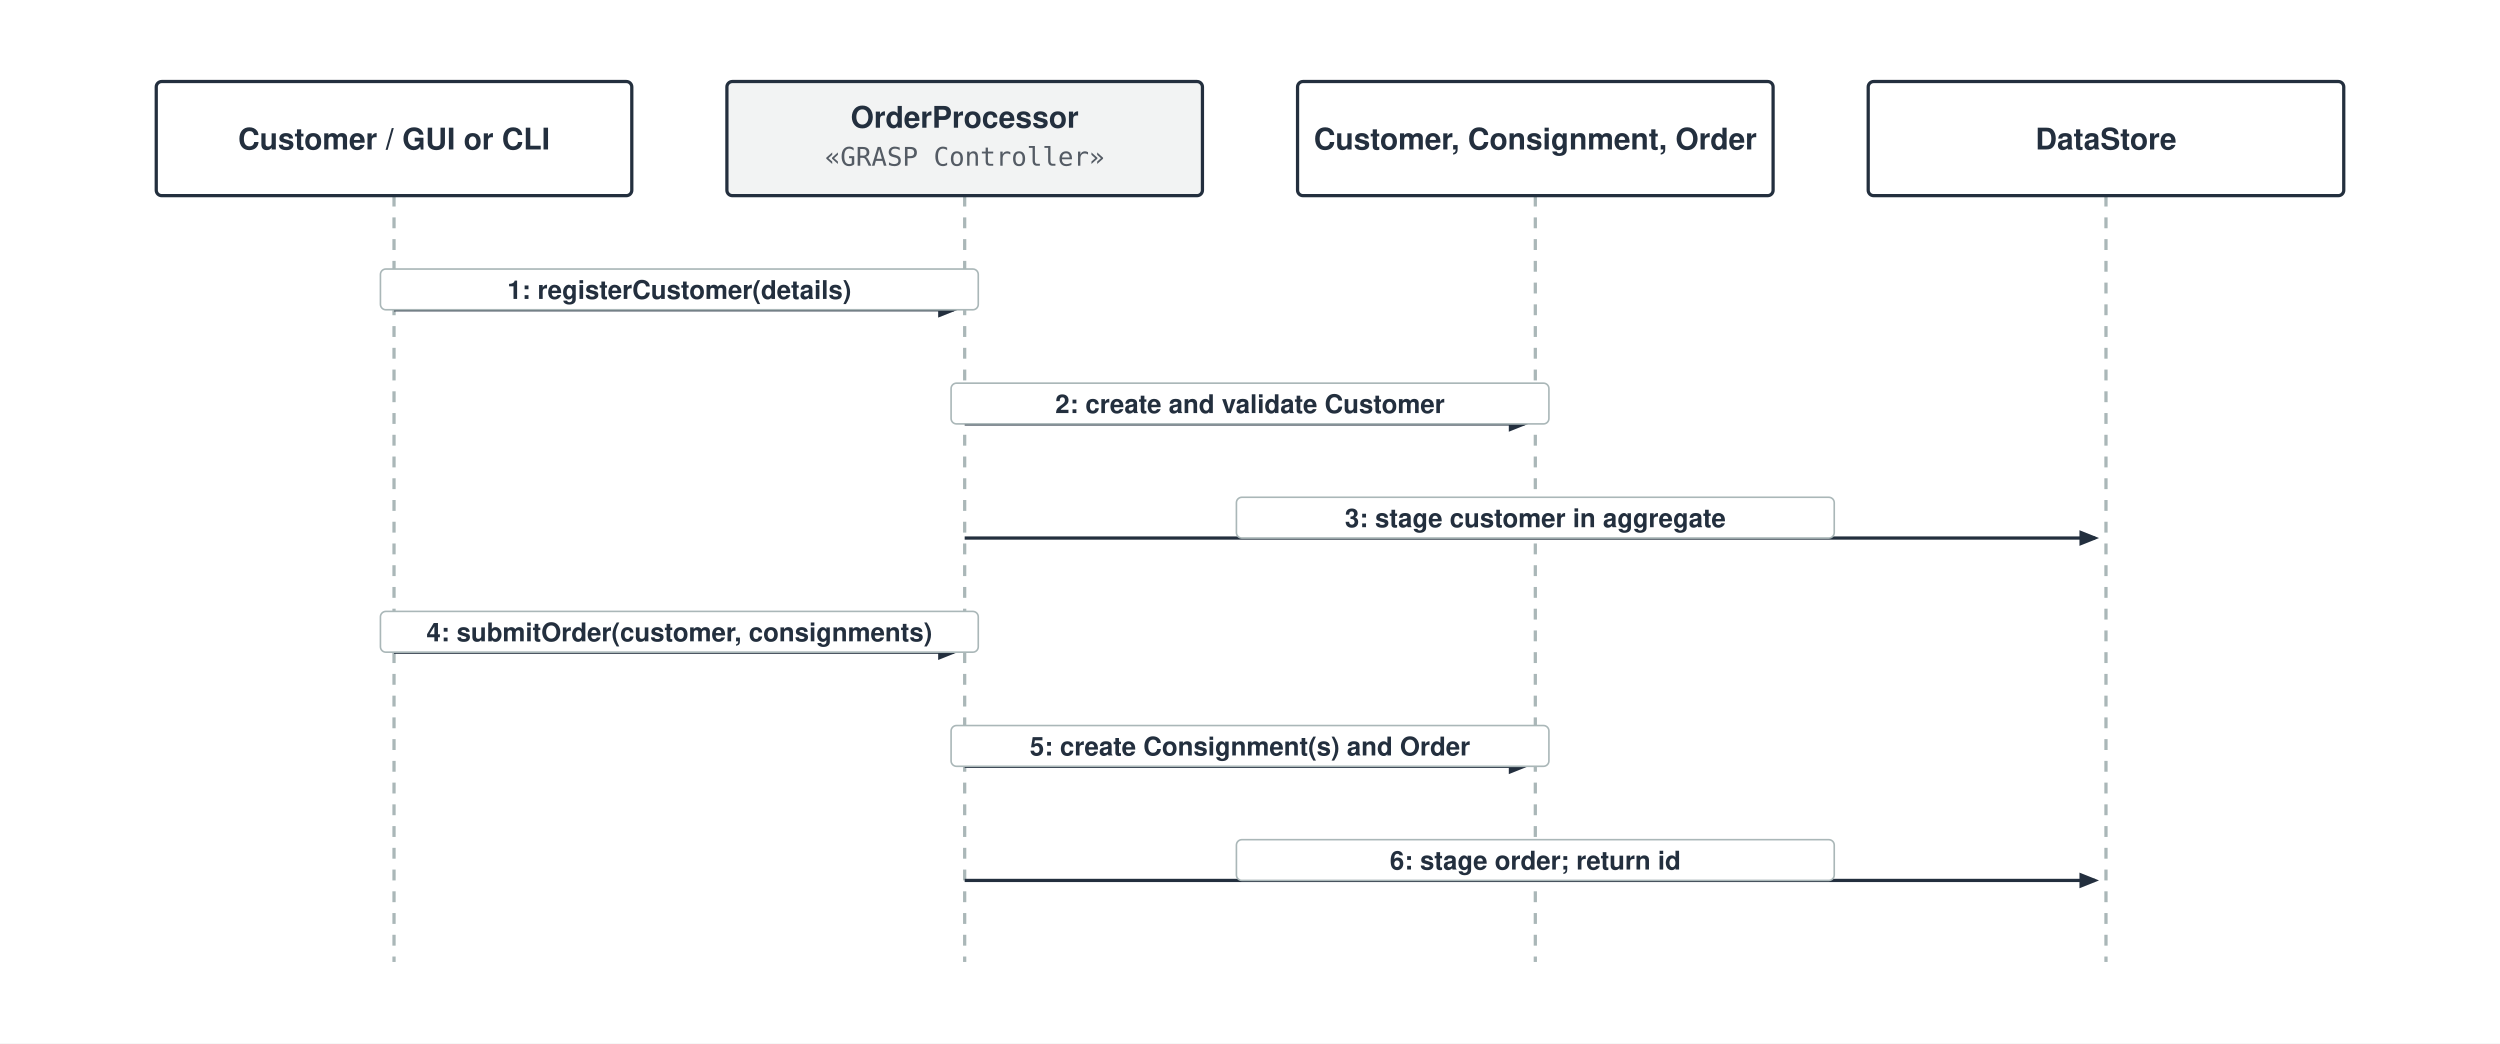
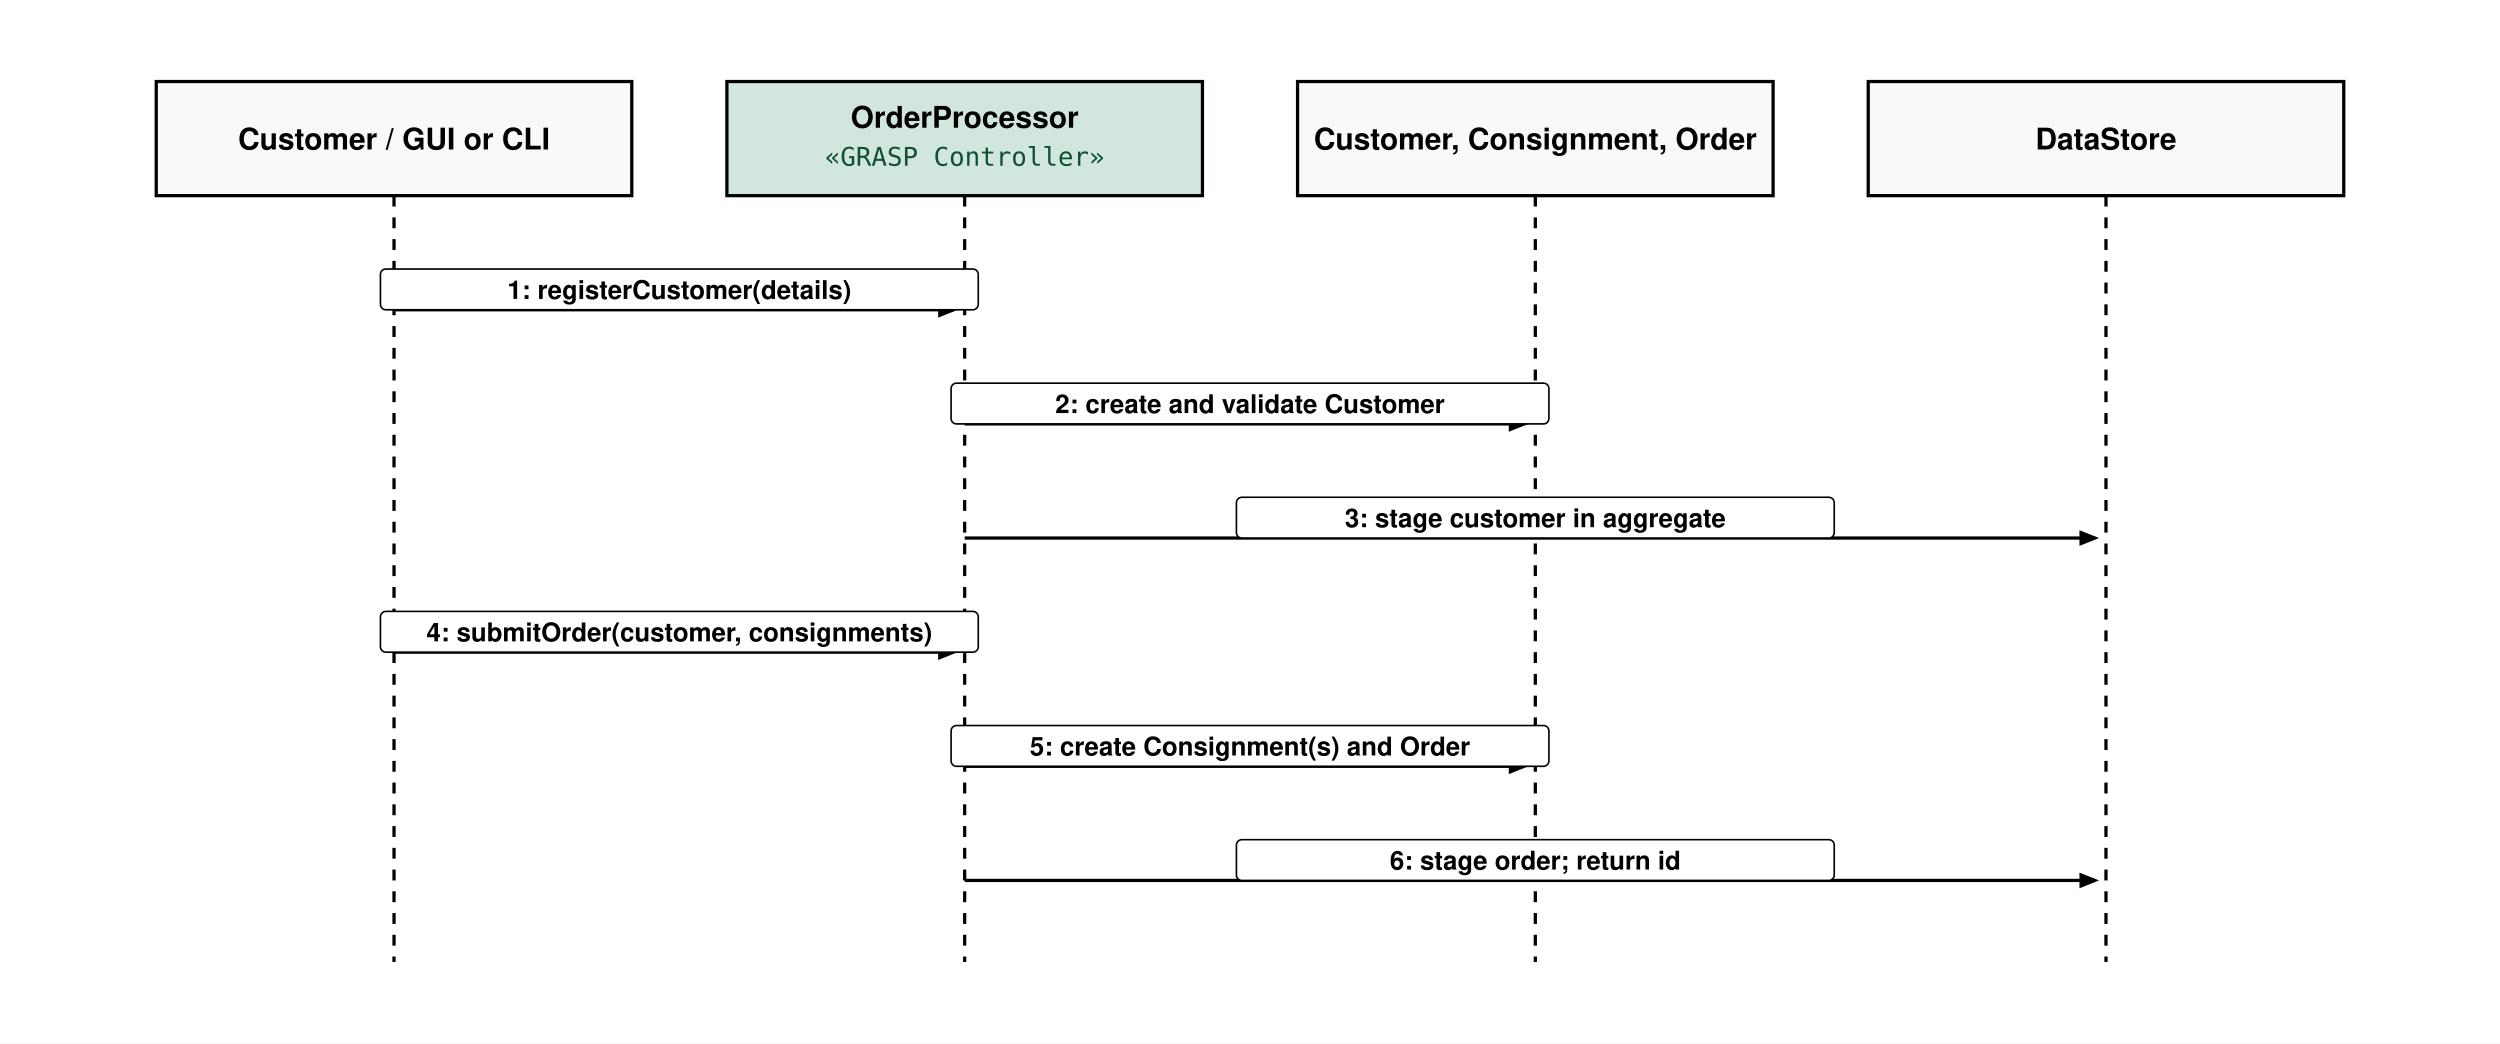
<svg xmlns="http://www.w3.org/2000/svg" viewBox="0 0 920 384" width="100%" height="100%" font-family="Segoe UI, Helvetica, Arial, sans-serif">
  <rect width="100%" height="100%" fill="#ffffff" />
  <defs>
    <marker id="arrow-sync" viewBox="0 0 10 10" refX="8" refY="5" markerWidth="6" markerHeight="6" orient="auto-start-reverse">
-       <path d="M 0 1 L 10 5 L 0 9 z" fill="#232f3e" />
+       <path d="M 0 1 L 10 5 L 0 9 z" fill="#000000" />
    </marker>
  </defs>
-   <line x1="145.0" y1="72" x2="145.0" y2="354" stroke="#aab7b8" stroke-width="1.2" stroke-dasharray="4,4" />
-   <line x1="355.0" y1="72" x2="355.0" y2="354" stroke="#aab7b8" stroke-width="1.2" stroke-dasharray="4,4" />
-   <line x1="565.0" y1="72" x2="565.0" y2="354" stroke="#aab7b8" stroke-width="1.2" stroke-dasharray="4,4" />
-   <line x1="775.0" y1="72" x2="775.0" y2="354" stroke="#aab7b8" stroke-width="1.2" stroke-dasharray="4,4" />
-   <rect x="57.5" y="30" width="175" height="42" rx="2" fill="#ffffff" stroke="#232f3e" stroke-width="1.2" />
-   <text x="145.0" y="55" font-size="11px" font-weight="bold" fill="#232f3e" text-anchor="middle">Customer / GUI or CLI</text>
-   <rect x="267.5" y="30" width="175" height="42" rx="2" fill="#f2f3f3" stroke="#232f3e" stroke-width="1.2" />
-   <text x="355.0" y="47" font-size="11px" font-weight="bold" fill="#232f3e" text-anchor="middle">OrderProcessor</text>
-   <text x="355.0" y="61" font-size="9.5px" font-family="Consolas, monospace" fill="#545b64" text-anchor="middle">«GRASP Controller»</text>
-   <rect x="477.5" y="30" width="175" height="42" rx="2" fill="#ffffff" stroke="#232f3e" stroke-width="1.2" />
-   <text x="565.0" y="55" font-size="11px" font-weight="bold" fill="#232f3e" text-anchor="middle">Customer, Consignment, Order</text>
-   <rect x="687.5" y="30" width="175" height="42" rx="2" fill="#ffffff" stroke="#232f3e" stroke-width="1.2" />
-   <text x="775.0" y="55" font-size="11px" font-weight="bold" fill="#232f3e" text-anchor="middle">DataStore</text>
-   <line x1="145.0" y1="114" x2="351.0" y2="114" stroke="#232f3e" stroke-width="1.2" marker-end="url(#arrow-sync)" />
-   <rect x="140.0" y="99" width="220" height="15" rx="2" fill="#ffffff" stroke="#aab7b8" stroke-width="0.6" />
-   <text x="250.0" y="110" font-size="9.5px" font-weight="bold" fill="#232f3e" text-anchor="middle">1: registerCustomer(details)</text>
-   <line x1="355.0" y1="156" x2="561.0" y2="156" stroke="#232f3e" stroke-width="1.2" marker-end="url(#arrow-sync)" />
-   <rect x="350.0" y="141" width="220" height="15" rx="2" fill="#ffffff" stroke="#aab7b8" stroke-width="0.6" />
-   <text x="460.0" y="152" font-size="9.5px" font-weight="bold" fill="#232f3e" text-anchor="middle">2: create and validate Customer</text>
-   <line x1="355.0" y1="198" x2="771.0" y2="198" stroke="#232f3e" stroke-width="1.2" marker-end="url(#arrow-sync)" />
-   <rect x="455.0" y="183" width="220" height="15" rx="2" fill="#ffffff" stroke="#aab7b8" stroke-width="0.6" />
-   <text x="565.0" y="194" font-size="9.5px" font-weight="bold" fill="#232f3e" text-anchor="middle">3: stage customer in aggregate</text>
-   <line x1="145.0" y1="240" x2="351.0" y2="240" stroke="#232f3e" stroke-width="1.2" marker-end="url(#arrow-sync)" />
-   <rect x="140.0" y="225" width="220" height="15" rx="2" fill="#ffffff" stroke="#aab7b8" stroke-width="0.6" />
-   <text x="250.0" y="236" font-size="9.5px" font-weight="bold" fill="#232f3e" text-anchor="middle">4: submitOrder(customer, consignments)</text>
-   <line x1="355.0" y1="282" x2="561.0" y2="282" stroke="#232f3e" stroke-width="1.2" marker-end="url(#arrow-sync)" />
-   <rect x="350.0" y="267" width="220" height="15" rx="2" fill="#ffffff" stroke="#aab7b8" stroke-width="0.6" />
-   <text x="460.0" y="278" font-size="9.5px" font-weight="bold" fill="#232f3e" text-anchor="middle">5: create Consignment(s) and Order</text>
-   <line x1="355.0" y1="324" x2="771.0" y2="324" stroke="#232f3e" stroke-width="1.2" marker-end="url(#arrow-sync)" />
-   <rect x="455.0" y="309" width="220" height="15" rx="2" fill="#ffffff" stroke="#aab7b8" stroke-width="0.6" />
-   <text x="565.0" y="320" font-size="9.5px" font-weight="bold" fill="#232f3e" text-anchor="middle">6: stage order; return id</text>
+   <line x1="145.0" y1="72" x2="145.0" y2="354" stroke="#000000" stroke-width="1.2" stroke-dasharray="4,4" />
+   <line x1="355.0" y1="72" x2="355.0" y2="354" stroke="#000000" stroke-width="1.2" stroke-dasharray="4,4" />
+   <line x1="565.0" y1="72" x2="565.0" y2="354" stroke="#000000" stroke-width="1.2" stroke-dasharray="4,4" />
+   <line x1="775.0" y1="72" x2="775.0" y2="354" stroke="#000000" stroke-width="1.2" stroke-dasharray="4,4" />
+   <rect x="57.5" y="30" width="175" height="42" fill="#f8f9fa" stroke="#000000" stroke-width="1.2" />
+   <text x="145.0" y="55" font-size="11px" font-weight="bold" fill="#000000" text-anchor="middle">Customer / GUI or CLI</text>
+   <rect x="267.5" y="30" width="175" height="42" fill="#d1e7dd" stroke="#000000" stroke-width="1.2" />
+   <text x="355.0" y="47" font-size="11px" font-weight="bold" fill="#000000" text-anchor="middle">OrderProcessor</text>
+   <text x="355.0" y="61" font-size="9.5px" font-family="Consolas, monospace" fill="#0f5132" text-anchor="middle">«GRASP Controller»</text>
+   <rect x="477.5" y="30" width="175" height="42" fill="#f8f9fa" stroke="#000000" stroke-width="1.2" />
+   <text x="565.0" y="55" font-size="11px" font-weight="bold" fill="#000000" text-anchor="middle">Customer, Consignment, Order</text>
+   <rect x="687.5" y="30" width="175" height="42" fill="#f8f9fa" stroke="#000000" stroke-width="1.2" />
+   <text x="775.0" y="55" font-size="11px" font-weight="bold" fill="#000000" text-anchor="middle">DataStore</text>
+   <line x1="145.0" y1="114" x2="351.0" y2="114" stroke="#000000" stroke-width="1.2" marker-end="url(#arrow-sync)" />
+   <rect x="140.0" y="99" width="220" height="15" rx="2" fill="#ffffff" stroke="#000000" stroke-width="0.6" />
+   <text x="250.0" y="110" font-size="9.5px" font-weight="bold" fill="#000000" text-anchor="middle">1: registerCustomer(details)</text>
+   <line x1="355.0" y1="156" x2="561.0" y2="156" stroke="#000000" stroke-width="1.2" marker-end="url(#arrow-sync)" />
+   <rect x="350.0" y="141" width="220" height="15" rx="2" fill="#ffffff" stroke="#000000" stroke-width="0.6" />
+   <text x="460.0" y="152" font-size="9.5px" font-weight="bold" fill="#000000" text-anchor="middle">2: create and validate Customer</text>
+   <line x1="355.0" y1="198" x2="771.0" y2="198" stroke="#000000" stroke-width="1.2" marker-end="url(#arrow-sync)" />
+   <rect x="455.0" y="183" width="220" height="15" rx="2" fill="#ffffff" stroke="#000000" stroke-width="0.6" />
+   <text x="565.0" y="194" font-size="9.5px" font-weight="bold" fill="#000000" text-anchor="middle">3: stage customer in aggregate</text>
+   <line x1="145.0" y1="240" x2="351.0" y2="240" stroke="#000000" stroke-width="1.2" marker-end="url(#arrow-sync)" />
+   <rect x="140.0" y="225" width="220" height="15" rx="2" fill="#ffffff" stroke="#000000" stroke-width="0.6" />
+   <text x="250.0" y="236" font-size="9.5px" font-weight="bold" fill="#000000" text-anchor="middle">4: submitOrder(customer, consignments)</text>
+   <line x1="355.0" y1="282" x2="561.0" y2="282" stroke="#000000" stroke-width="1.2" marker-end="url(#arrow-sync)" />
+   <rect x="350.0" y="267" width="220" height="15" rx="2" fill="#ffffff" stroke="#000000" stroke-width="0.6" />
+   <text x="460.0" y="278" font-size="9.5px" font-weight="bold" fill="#000000" text-anchor="middle">5: create Consignment(s) and Order</text>
+   <line x1="355.0" y1="324" x2="771.0" y2="324" stroke="#000000" stroke-width="1.2" marker-end="url(#arrow-sync)" />
+   <rect x="455.0" y="309" width="220" height="15" rx="2" fill="#ffffff" stroke="#000000" stroke-width="0.6" />
+   <text x="565.0" y="320" font-size="9.5px" font-weight="bold" fill="#000000" text-anchor="middle">6: stage order; return id</text>
</svg>
